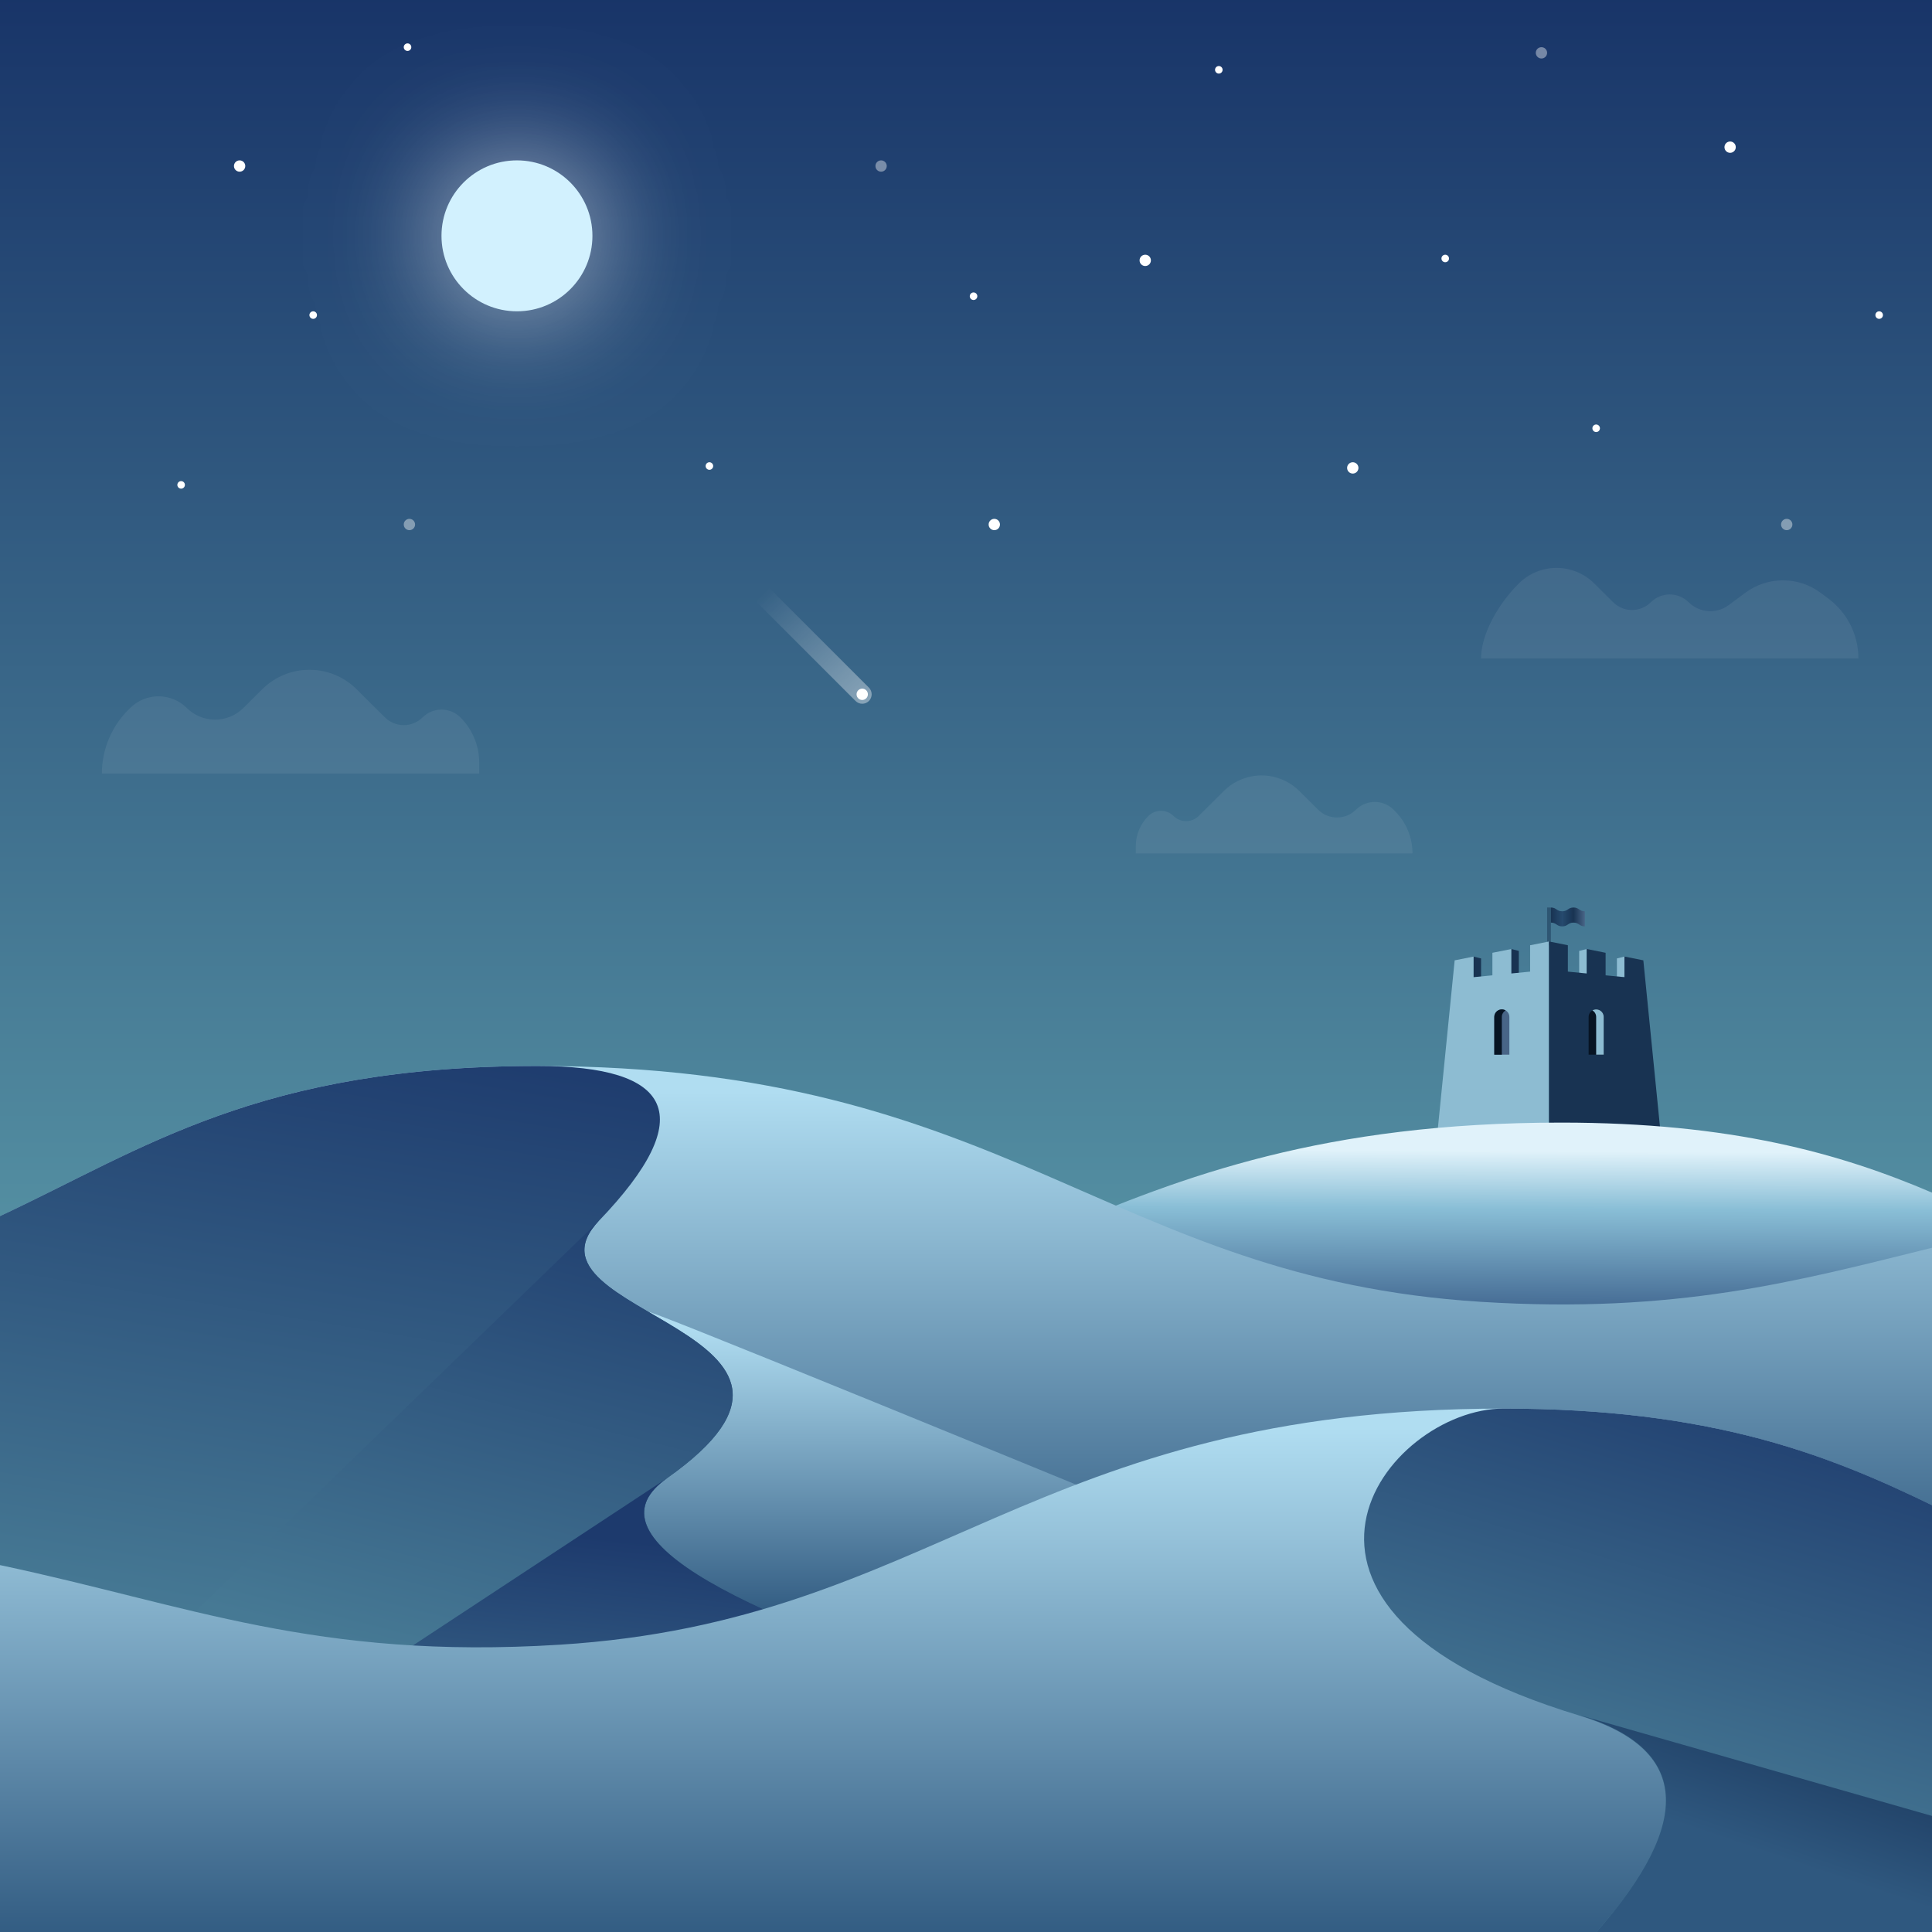
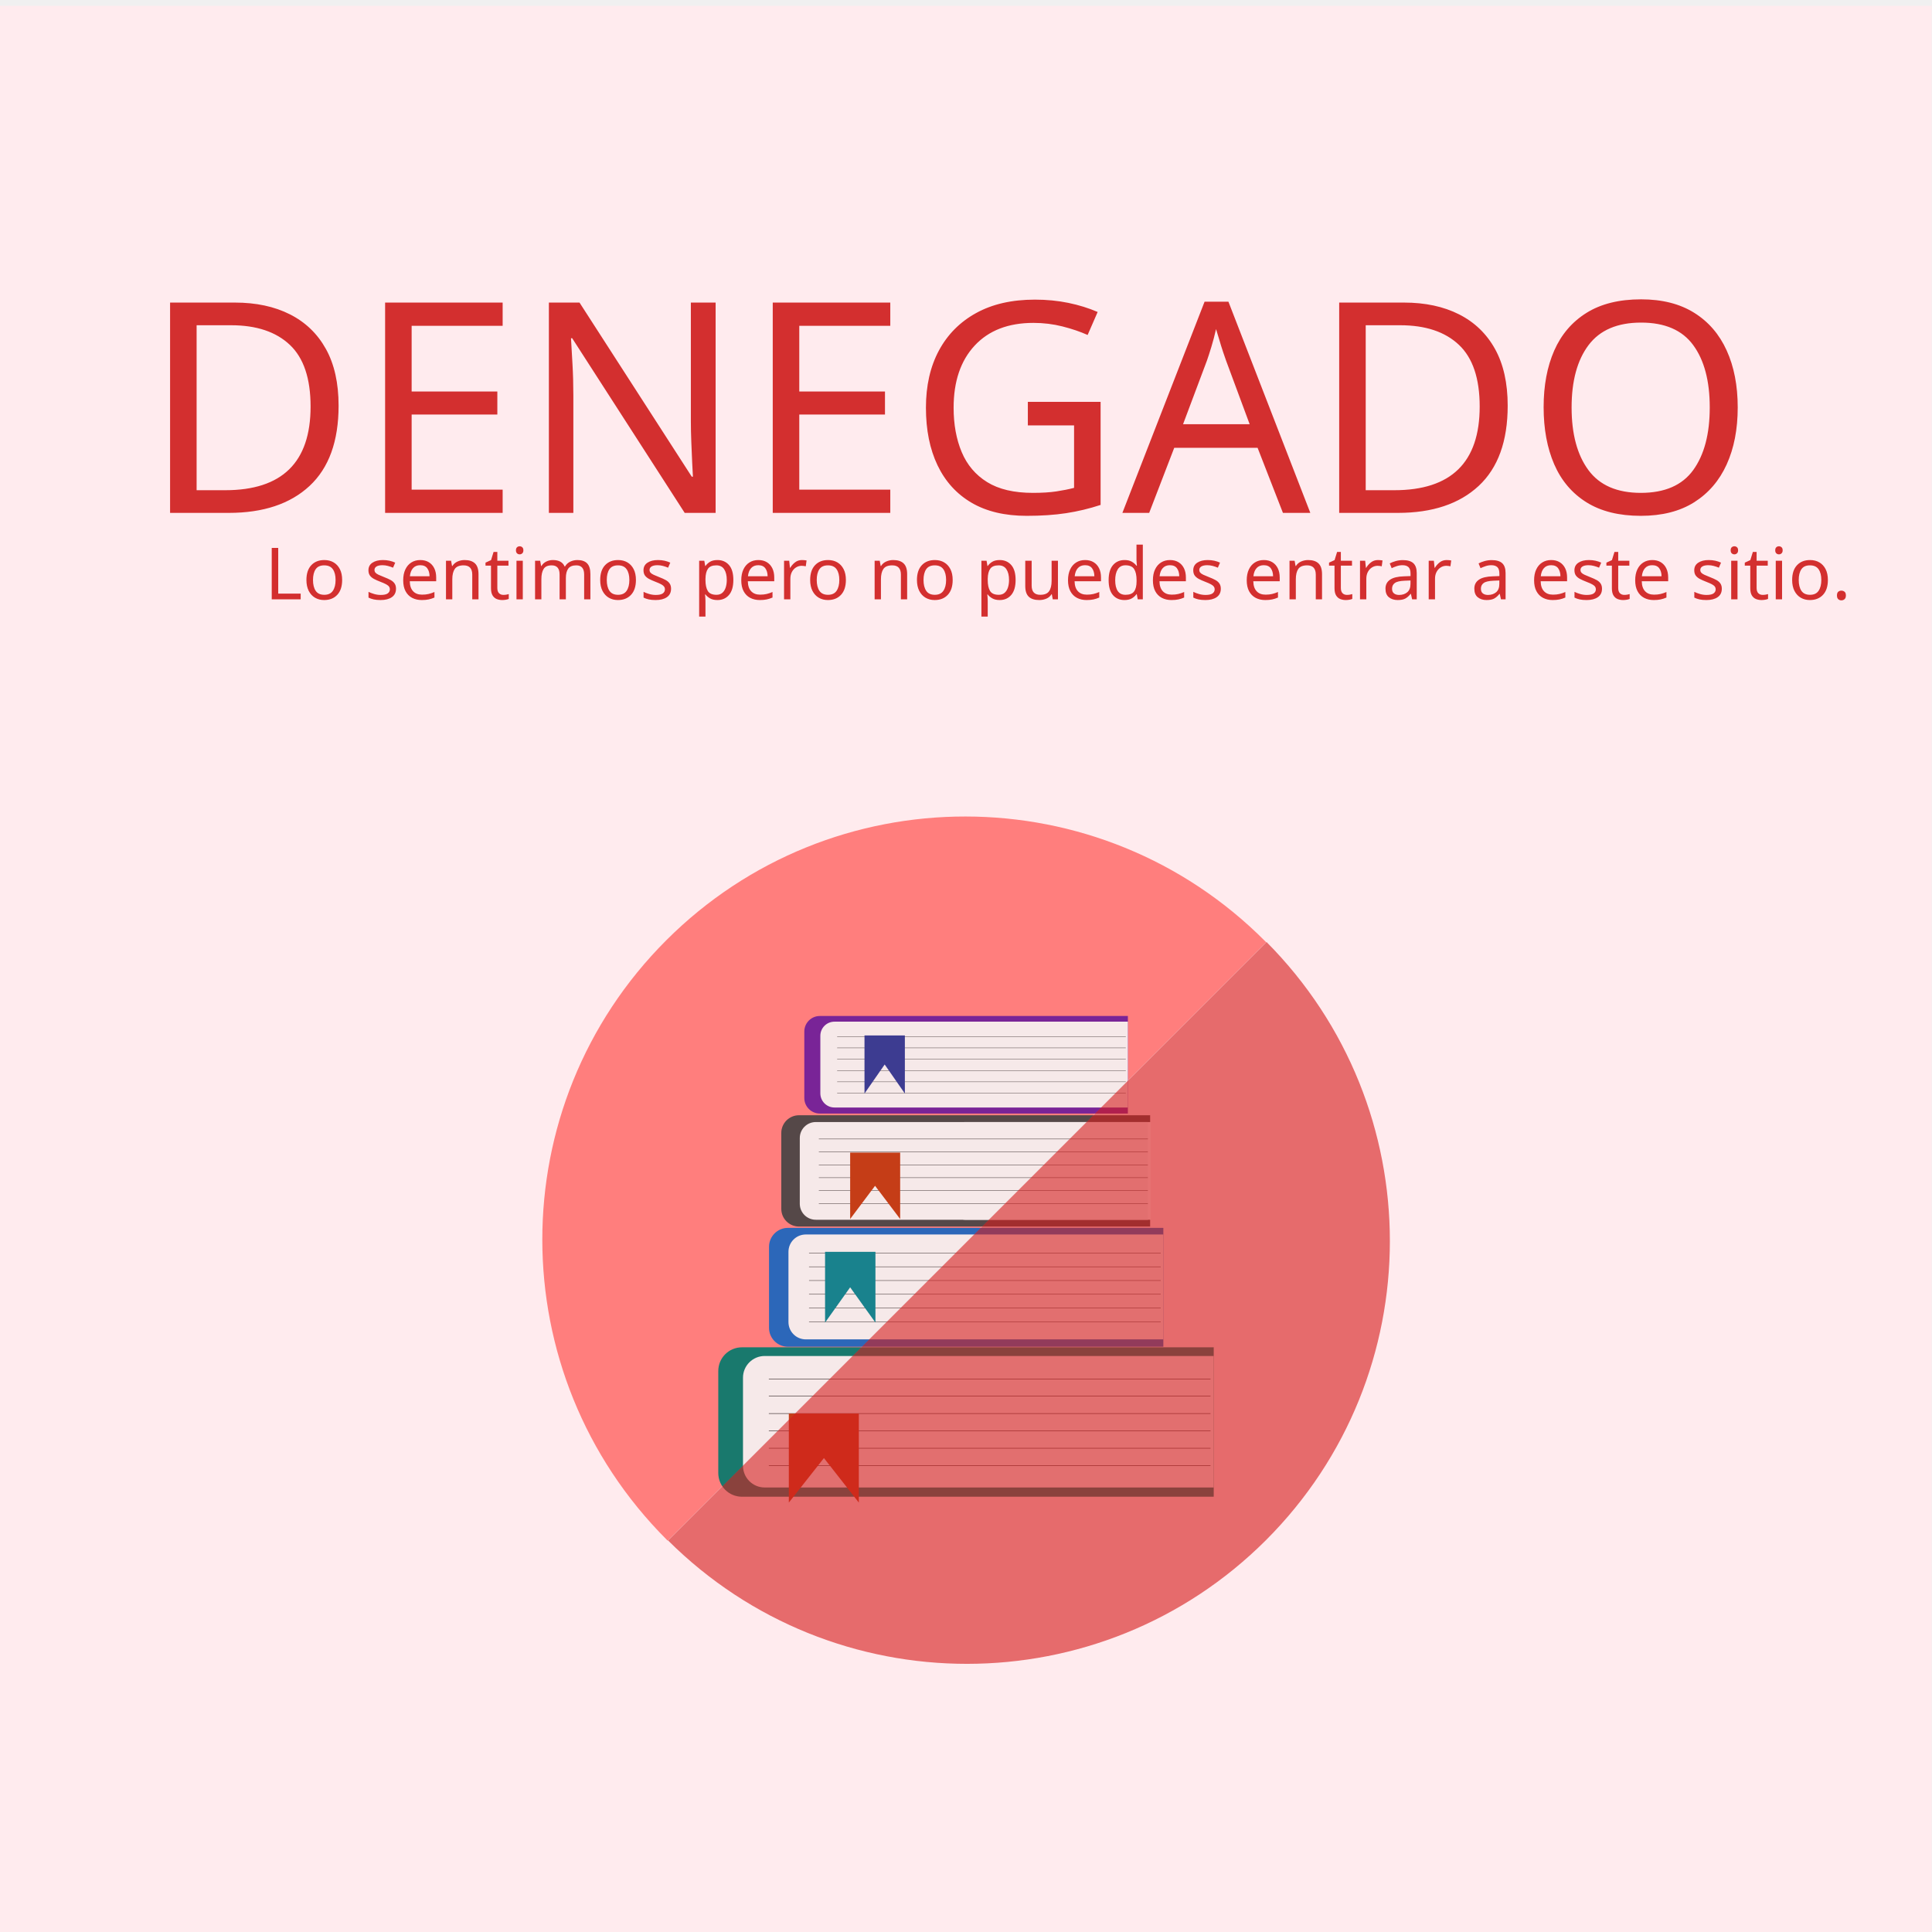
- <svg xmlns="http://www.w3.org/2000/svg" xmlns:xlink="http://www.w3.org/1999/xlink" viewBox="0 0 1024 1024">
-   <defs>
-     <linearGradient id="a" x1="50%" x2="50%" y1="100%" y2="0%">
-       <stop offset="0%" stop-color="#76C3C3" />
-       <stop offset="100%" stop-color="#183468" />
-     </linearGradient>
-     <linearGradient id="b" x1="100%" x2="0%" y1="50%" y2="50%">
-       <stop offset="0%" stop-color="#486587" />
-       <stop offset="33.23%" stop-color="#183352" />
-       <stop offset="66.67%" stop-color="#264A6E" />
-       <stop offset="100%" stop-color="#183352" />
-     </linearGradient>
-     <linearGradient id="c" x1="49.87%" x2="48.5%" y1="3.62%" y2="100%">
-       <stop offset="0%" stop-color="#E0F2FA" />
-       <stop offset="8.98%" stop-color="#89BED6" />
-       <stop offset="32.98%" stop-color="#1E3C6E" />
-       <stop offset="100%" stop-color="#1B376B" />
-     </linearGradient>
-     <linearGradient id="d" x1="49.87%" x2="49.87%" y1="3.62%" y2="77.75%">
-       <stop offset="0%" stop-color="#B0DDF1" />
-       <stop offset="100%" stop-color="#325C82" />
-     </linearGradient>
-     <linearGradient id="e" x1="91.59%" x2="66.97%" y1="5.89%" y2="100%">
-       <stop offset="0%" stop-color="#1D3A6D" />
-       <stop offset="100%" stop-color="#467994" />
-     </linearGradient>
-     <linearGradient id="f" x1="97.27%" x2="52.53%" y1="6.88%" y2="100%">
-       <stop offset="0%" stop-color="#1D3A6D" />
-       <stop offset="100%" stop-color="#467994" />
-     </linearGradient>
-     <linearGradient id="g" x1="82.73%" x2="41.46%" y1="41.06%" y2="167.23%">
-       <stop offset="0%" stop-color="#1D3A6D" />
-       <stop offset="100%" stop-color="#467994" />
-     </linearGradient>
-     <linearGradient id="h" x1="49.87%" x2="49.87%" y1="3.62%" y2="100.77%">
-       <stop offset="0%" stop-color="#B0DDF1" />
-       <stop offset="100%" stop-color="#325C82" />
-     </linearGradient>
-     <linearGradient id="i" x1="100%" x2="72.45%" y1="0%" y2="85.2%">
-       <stop offset="0%" stop-color="#1D3A6D" />
-       <stop offset="100%" stop-color="#467994" />
-     </linearGradient>
-     <linearGradient id="j" x1="100%" x2="62.1%" y1="0%" y2="68.86%">
-       <stop offset="0%" stop-color="#163055" />
-       <stop offset="100%" stop-color="#2F587F" />
-     </linearGradient>
-     <circle id="l" cx="180" cy="102" r="40" />
-     <filter id="k" width="340%" height="340%" x="-120%" y="-120%" filterUnits="objectBoundingBox">
-       <feOffset in="SourceAlpha" result="shadowOffsetOuter1" />
-       <feGaussianBlur in="shadowOffsetOuter1" result="shadowBlurOuter1" stdDeviation="32" />
-       <feColorMatrix in="shadowBlurOuter1" values="0 0 0 0 1 0 0 0 0 1 0 0 0 0 1 0 0 0 0.696 0" />
-     </filter>
-     <linearGradient id="m" x1="0%" y1="50%" y2="50%">
-       <stop offset="0%" stop-color="#FFFFFF" stop-opacity="0" />
-       <stop offset="100%" stop-color="#FFFFFF" />
-     </linearGradient>
-   </defs>
-   <g fill="none" fill-rule="evenodd">
-     <rect width="1024" height="1024" fill="url(#a)" />
-     <g transform="translate(761 481)">
-       <polygon fill="#8DBCD2" points="96 27 100 26 100 37 96 37" />
-       <polygon fill="#8DBCD2" points="76 23 80 22 80 37 76 37" />
-       <polygon fill="#183352" points="40 22 44 23 44 37 40 37" />
-       <polygon fill="#183352" points="20 26 24 27 24 41 20 41" />
-       <rect width="2" height="20" x="59" fill="#183352" opacity=".5" />
-       <path fill="url(#b)" d="M61 0c3 0 3 2 6 2s3-2 6-2 3 2 6 2v8c-3 0-3-2-6-2s-3 2-6 2-3-2-6-2V0z" />
-       <path fill="#8DBCD2" d="M50 20l10-2v110H0L10 28l10-2v10.92l10-.98V24l10-2v12.96l10-.98V20z" />
-       <path fill="#183352" d="M100 26l10 2 10 100H60V18l10 2v13.98l10 .98V22l10 2v11.94l10 .98V26z" />
+ <svg xmlns="http://www.w3.org/2000/svg" version="1.1" id="Layer_1" x="0px" y="0px" viewBox="0 0 1024 1024" style="enable-background:new 0 0 1024 1024;" xml:space="preserve">
+   <style type="text/css">
+ 	.st0{fill:#FFEBEE;}
+ 	.st1{opacity:0.6;fill:#FF3632;}
+ 	.st2{opacity:0.9;}
+ 	.st3{fill:#424242;}
+ 	.st4{fill:#FFFFFF;}
+ 	.st5{fill:#F5F5F5;}
+ 	.st6{fill:none;stroke:#000000;stroke-width:0.172;stroke-miterlimit:10;}
+ 	.st7{fill:#BF360C;}
+ 	.st8{fill:#6A1B9A;}
+ 	.st9{fill:none;stroke:#000000;stroke-width:0.151;stroke-miterlimit:10;}
+ 	.st10{fill:#283593;}
+ 	.st11{fill:#00796B;}
+ 	.st12{fill:none;stroke:#000000;stroke-width:0.232;stroke-miterlimit:10;}
+ 	.st13{fill:#1565C0;}
+ 	.st14{fill:none;stroke:#000000;stroke-width:0.184;stroke-miterlimit:10;}
+ 	.st15{fill:#00838F;}
+ 	.st16{opacity:0.6;fill:#D51516;}
+ 	.st17{fill:#D32F2F;}
+ 	.st18{font-family:'MalayalamSangamMN';}
+ 	.st19{font-size:156.121px;}
+ 	.st20{font-size:38.163px;}
+ </style>
+   <rect x="-0.2" y="3.1" class="st0" width="1024" height="1024" />
+   <g>
+     <path class="st1" d="M353.1,498.4c-87.6,87.6-87.6,229.8,0.3,317.7c0.1,0.1,0.3,0.3,0.5,0.5l317.2-317.2c-0.1-0.1-0.3-0.3-0.5-0.5   C582.9,410.8,440.7,410.8,353.1,498.4z" />
+     <g class="st2">
+       <g>
+         <path class="st3" d="M609.6,650.1H423.5c-5.2,0-9.4-4.2-9.4-9.4v-40.2c0-5.2,4.2-9.4,9.4-9.4h186.1V650.1z" />
+         <path class="st4" d="M609.9,646.5h-98.3c-3.6,0-6.4-2.9-6.4-6.4v-39c0-3.6,2.9-6.4,6.4-6.4h98.3V646.5z" />
+         <path class="st5" d="M608.4,646.5h-176c-4.7,0-8.5-3.8-8.5-8.5v-34.8c0-4.7,3.8-8.5,8.5-8.5h176V646.5z" />
+         <g>
+           <line class="st6" x1="434" y1="603.7" x2="608.4" y2="603.7" />
+           <line class="st6" x1="434" y1="617.4" x2="608.4" y2="617.4" />
+           <line class="st6" x1="434" y1="610.5" x2="608.4" y2="610.5" />
+           <line class="st6" x1="434" y1="624.2" x2="608.4" y2="624.2" />
+           <line class="st6" x1="434" y1="637.9" x2="608.4" y2="637.9" />
+           <line class="st6" x1="434" y1="631" x2="608.4" y2="631" />
+         </g>
+         <polygon class="st7" points="477.1,610.9 477.1,646.1 463.8,628.5 450.6,646.1 450.6,610.9    " />
+       </g>
+       <path class="st8" d="M597.8,590.2H434.5c-4.5,0-8.2-3.7-8.2-8.2v-35.3c0-4.5,3.7-8.2,8.2-8.2h163.3V590.2z" />
+       <path class="st5" d="M597.8,587H442.3c-4.2,0-7.5-3.4-7.5-7.5v-30.5c0-4.2,3.4-7.5,7.5-7.5h155.5V587z" />
+       <g>
+         <line class="st9" x1="443.7" y1="549.4" x2="596.7" y2="549.4" />
+         <line class="st9" x1="443.7" y1="561.4" x2="596.7" y2="561.4" />
+         <line class="st9" x1="443.7" y1="555.4" x2="596.7" y2="555.4" />
+         <line class="st9" x1="443.7" y1="567.4" x2="596.7" y2="567.4" />
+         <line class="st9" x1="443.7" y1="579.4" x2="596.7" y2="579.4" />
+         <line class="st9" x1="443.7" y1="573.4" x2="596.7" y2="573.4" />
+       </g>
+       <polygon class="st10" points="479.6,548.8 479.6,579.6 468.9,564.2 458.2,579.6 458.2,548.8   " />
+       <path class="st4" d="M582.3,788.4h-132c-4.8,0-8.6-3.9-8.6-8.6v-52.4c0-4.8,3.9-8.6,8.6-8.6h132V788.4z" />
+       <path class="st11" d="M643.3,793.3h-250c-7,0-12.6-5.6-12.6-12.6v-54c0-7,5.6-12.6,12.6-12.6h250V793.3z" />
+       <path class="st5" d="M643.3,788.4h-238c-6.4,0-11.5-5.2-11.5-11.5v-46.7c0-6.4,5.2-11.5,11.5-11.5h238V788.4z" />
+       <g>
+         <line class="st12" x1="407.5" y1="730.9" x2="641.6" y2="730.9" />
+         <line class="st12" x1="407.5" y1="749.2" x2="641.6" y2="749.2" />
+         <line class="st12" x1="407.5" y1="740" x2="641.6" y2="740" />
+         <line class="st12" x1="407.5" y1="758.4" x2="641.6" y2="758.4" />
+         <line class="st12" x1="407.5" y1="776.8" x2="641.6" y2="776.8" />
+         <line class="st12" x1="407.5" y1="767.6" x2="641.6" y2="767.6" />
+       </g>
+       <polygon class="st7" points="455.2,749.2 455.2,796.4 436.7,772.8 418.1,796.4 418.1,749.2   " />
+       <path class="st4" d="M568,707.7H462.9c-3.8,0-6.9-3.1-6.9-6.9V659c0-3.8,3.1-6.9,6.9-6.9H568V707.7z" />
+       <path class="st13" d="M616.6,713.8h-199c-5.5,0-10-4.5-10-10v-43c0-5.5,4.5-10,10-10h199V713.8z" />
+       <path class="st5" d="M616.6,709.9H427.1c-5.1,0-9.2-4.1-9.2-9.2v-37.2c0-5.1,4.1-9.2,9.2-9.2h189.5V709.9z" />
+       <g>
+         <line class="st14" x1="428.8" y1="664.1" x2="615.2" y2="664.1" />
+         <line class="st14" x1="428.8" y1="678.7" x2="615.2" y2="678.7" />
+         <line class="st14" x1="428.8" y1="671.4" x2="615.2" y2="671.4" />
+         <line class="st14" x1="428.8" y1="686" x2="615.2" y2="686" />
+         <line class="st14" x1="428.8" y1="700.6" x2="615.2" y2="700.6" />
+         <line class="st14" x1="428.8" y1="693.3" x2="615.2" y2="693.3" />
+       </g>
+       <polygon class="st15" points="464,663.5 464,701 450.6,682.3 437.3,701 437.3,663.5   " />
    </g>
-     <g transform="translate(0 565)">
-       <path fill="url(#c)" d="M1024 385H0V106.86c118.4 21.09 185.14 57.03 327.4 48.14 198.54-12.4 250-125 500-125 90.18 0 147.92 16.3 196.6 37.12V385z" />
-       <path fill="url(#d)" d="M1024 355H0V79.56C76.46 43.81 137.14 0 285 0c250 0 301.46 112.6 500 125 103.24 6.45 166.7-10.7 239-28.66V355z" />
-       <path fill="url(#d)" d="M344.12 130.57C367.22 144.04 318.85 212.52 199 336h649C503.94 194.3 335.98 125.83 344.12 130.57z" />
-       <path fill="url(#e)" d="M0 336V79.56C76.46 43.81 137.14 0 285 0c71.14 0 86.22 26.04 32.5 82-48 50 147.33 58.02 36 136.5-40.67 28.67 21.17 67.83 185.5 117.5H0z" />
-       <path fill="url(#f)" d="M317.5 82c-48 50 147.33 58.02 36 136.5-40.67 28.67 21.17 67.83 185.5 117.5H55L317.5 82z" />
-       <path fill="url(#g)" d="M353.5 218.5C312.83 247.17 374.67 286.33 539 336H175l178.5-117.5z" />
-       <path fill="url(#h)" d="M0 459V264.54c100.25 21.2 167.18 50.29 296.67 42.19 198.57-12.43 250.04-125.15 500.07-125.15 109.75 0 171.47 24.16 227.26 51.25V459H0z" />
-       <path fill="url(#i)" d="M1024 459H846.16c51.95-58.9 48.86-97.16-9.28-114.78-186.64-56.58-101.76-162.64-39.97-162.64 109.64 0 171.34 24.12 227.09 51.19V459z" />
-       <path fill="url(#j)" d="M1024 459H846.19c52.01-59.01 48.94-97.34-9.22-115L1024 397.48V459z" />
-     </g>
-     <g transform="translate(94 23)">
-       <use fill="black" filter="url(#k)" xlink:href="#l" />
-       <use fill="#D2F1FE" xlink:href="#l" />
-       <circle cx="123" cy="255" r="3" fill="#FFFFFF" fill-opacity=".4" />
-       <circle cx="2" cy="234" r="2" fill="#FFFFFF" />
-       <circle cx="33" cy="65" r="3" fill="#FFFFFF" />
-       <circle cx="122" cy="2" r="2" fill="#FFFFFF" />
-       <circle cx="72" cy="144" r="2" fill="#FFFFFF" />
-       <circle cx="282" cy="224" r="2" fill="#FFFFFF" />
-       <circle cx="373" cy="65" r="3" fill="#FFFFFF" opacity=".4" />
-       <circle cx="433" cy="255" r="3" fill="#FFFFFF" />
-       <path fill="url(#m)" d="M373.25 325.25a5 5 0 0 0 0-10h-75v10h75z" opacity=".4" transform="rotate(45 338.251 320.251)" />
-       <circle cx="363" cy="345" r="3" fill="#FFFFFF" />
-       <circle cx="513" cy="115" r="3" fill="#FFFFFF" />
-       <circle cx="723" cy="5" r="3" fill="#FFFFFF" opacity=".4" />
-       <circle cx="422" cy="134" r="2" fill="#FFFFFF" />
-       <circle cx="752" cy="204" r="2" fill="#FFFFFF" />
-       <circle cx="672" cy="114" r="2" fill="#FFFFFF" />
-       <circle cx="853" cy="255" r="3" fill="#FFFFFF" opacity=".4" />
-       <circle cx="623" cy="225" r="3" fill="#FFFFFF" />
-       <circle cx="823" cy="55" r="3" fill="#FFFFFF" />
-       <circle cx="902" cy="144" r="2" fill="#FFFFFF" />
-       <circle cx="552" cy="14" r="2" fill="#FFFFFF" />
-     </g>
-     <path fill="#486587" d="M796 535a4 4 0 0 1 4 4v20h-8v-20a4 4 0 0 1 4-4z" />
-     <path fill="#071423" d="M798 535.54a4 4 0 0 0-2 3.46v20h-4v-20a4 4 0 0 1 6-3.46zm48-.54a4 4 0 0 1 4 4v20h-8v-20a4 4 0 0 1 4-4z" />
-     <path fill="#8DBCD2" d="M846 559v-20a4 4 0 0 0-2-3.46 4 4 0 0 1 6 3.46v20h-4z" />
-     <g fill="#FFFFFF" opacity=".07" transform="translate(54 301)">
-       <path d="M554.67 131.48a9.46 9.46 0 0 1 13.33 0 9.46 9.46 0 0 0 13.33 0l13.33-13.24a28.39 28.39 0 0 1 40 0l10 9.93a14.2 14.2 0 0 0 20 0 14.2 14.2 0 0 1 20 0l.6.6a31.8 31.8 0 0 1 9.4 22.56H548v-3.84c0-6.01 2.4-11.78 6.67-16.01zM751 8.25c11.07-11 28.93-11 40 0l10 9.94a14.19 14.19 0 0 0 20 0 14.19 14.19 0 0 1 20 0 16.36 16.36 0 0 0 21.3 1.5l8.7-6.47a33.47 33.47 0 0 1 40 0l4.06 3.03A39.6 39.6 0 0 1 931 48H731c0-12.72 8.93-28.75 20-39.75zM14.1 75.14l.9-.9a21.29 21.29 0 0 1 30 0 21.29 21.29 0 0 0 30 0l10-9.93a35.48 35.48 0 0 1 50 0l15 14.9a14.2 14.2 0 0 0 20 0 14.2 14.2 0 0 1 20 0c6.4 6.35 10 15 10 24.02V109H0c0-12.71 5.07-24.9 14.1-33.86z" />
-     </g>
+     <path class="st16" d="M671,816.3c87.5-87.5,87.5-229.2,0.3-317L354.1,816.5C441.7,903.7,583.5,903.7,671,816.3z" />
  </g>
+   <text transform="matrix(1 0 0 1 75.0059 271.8401)" class="st17 st18 st19">DENEGADO</text>
+   <text transform="matrix(1 0 0 1 140.3218 317.6633)" class="st17 st18 st20">Lo sentimos pero no puedes entrar a este sitio.</text>
</svg>
